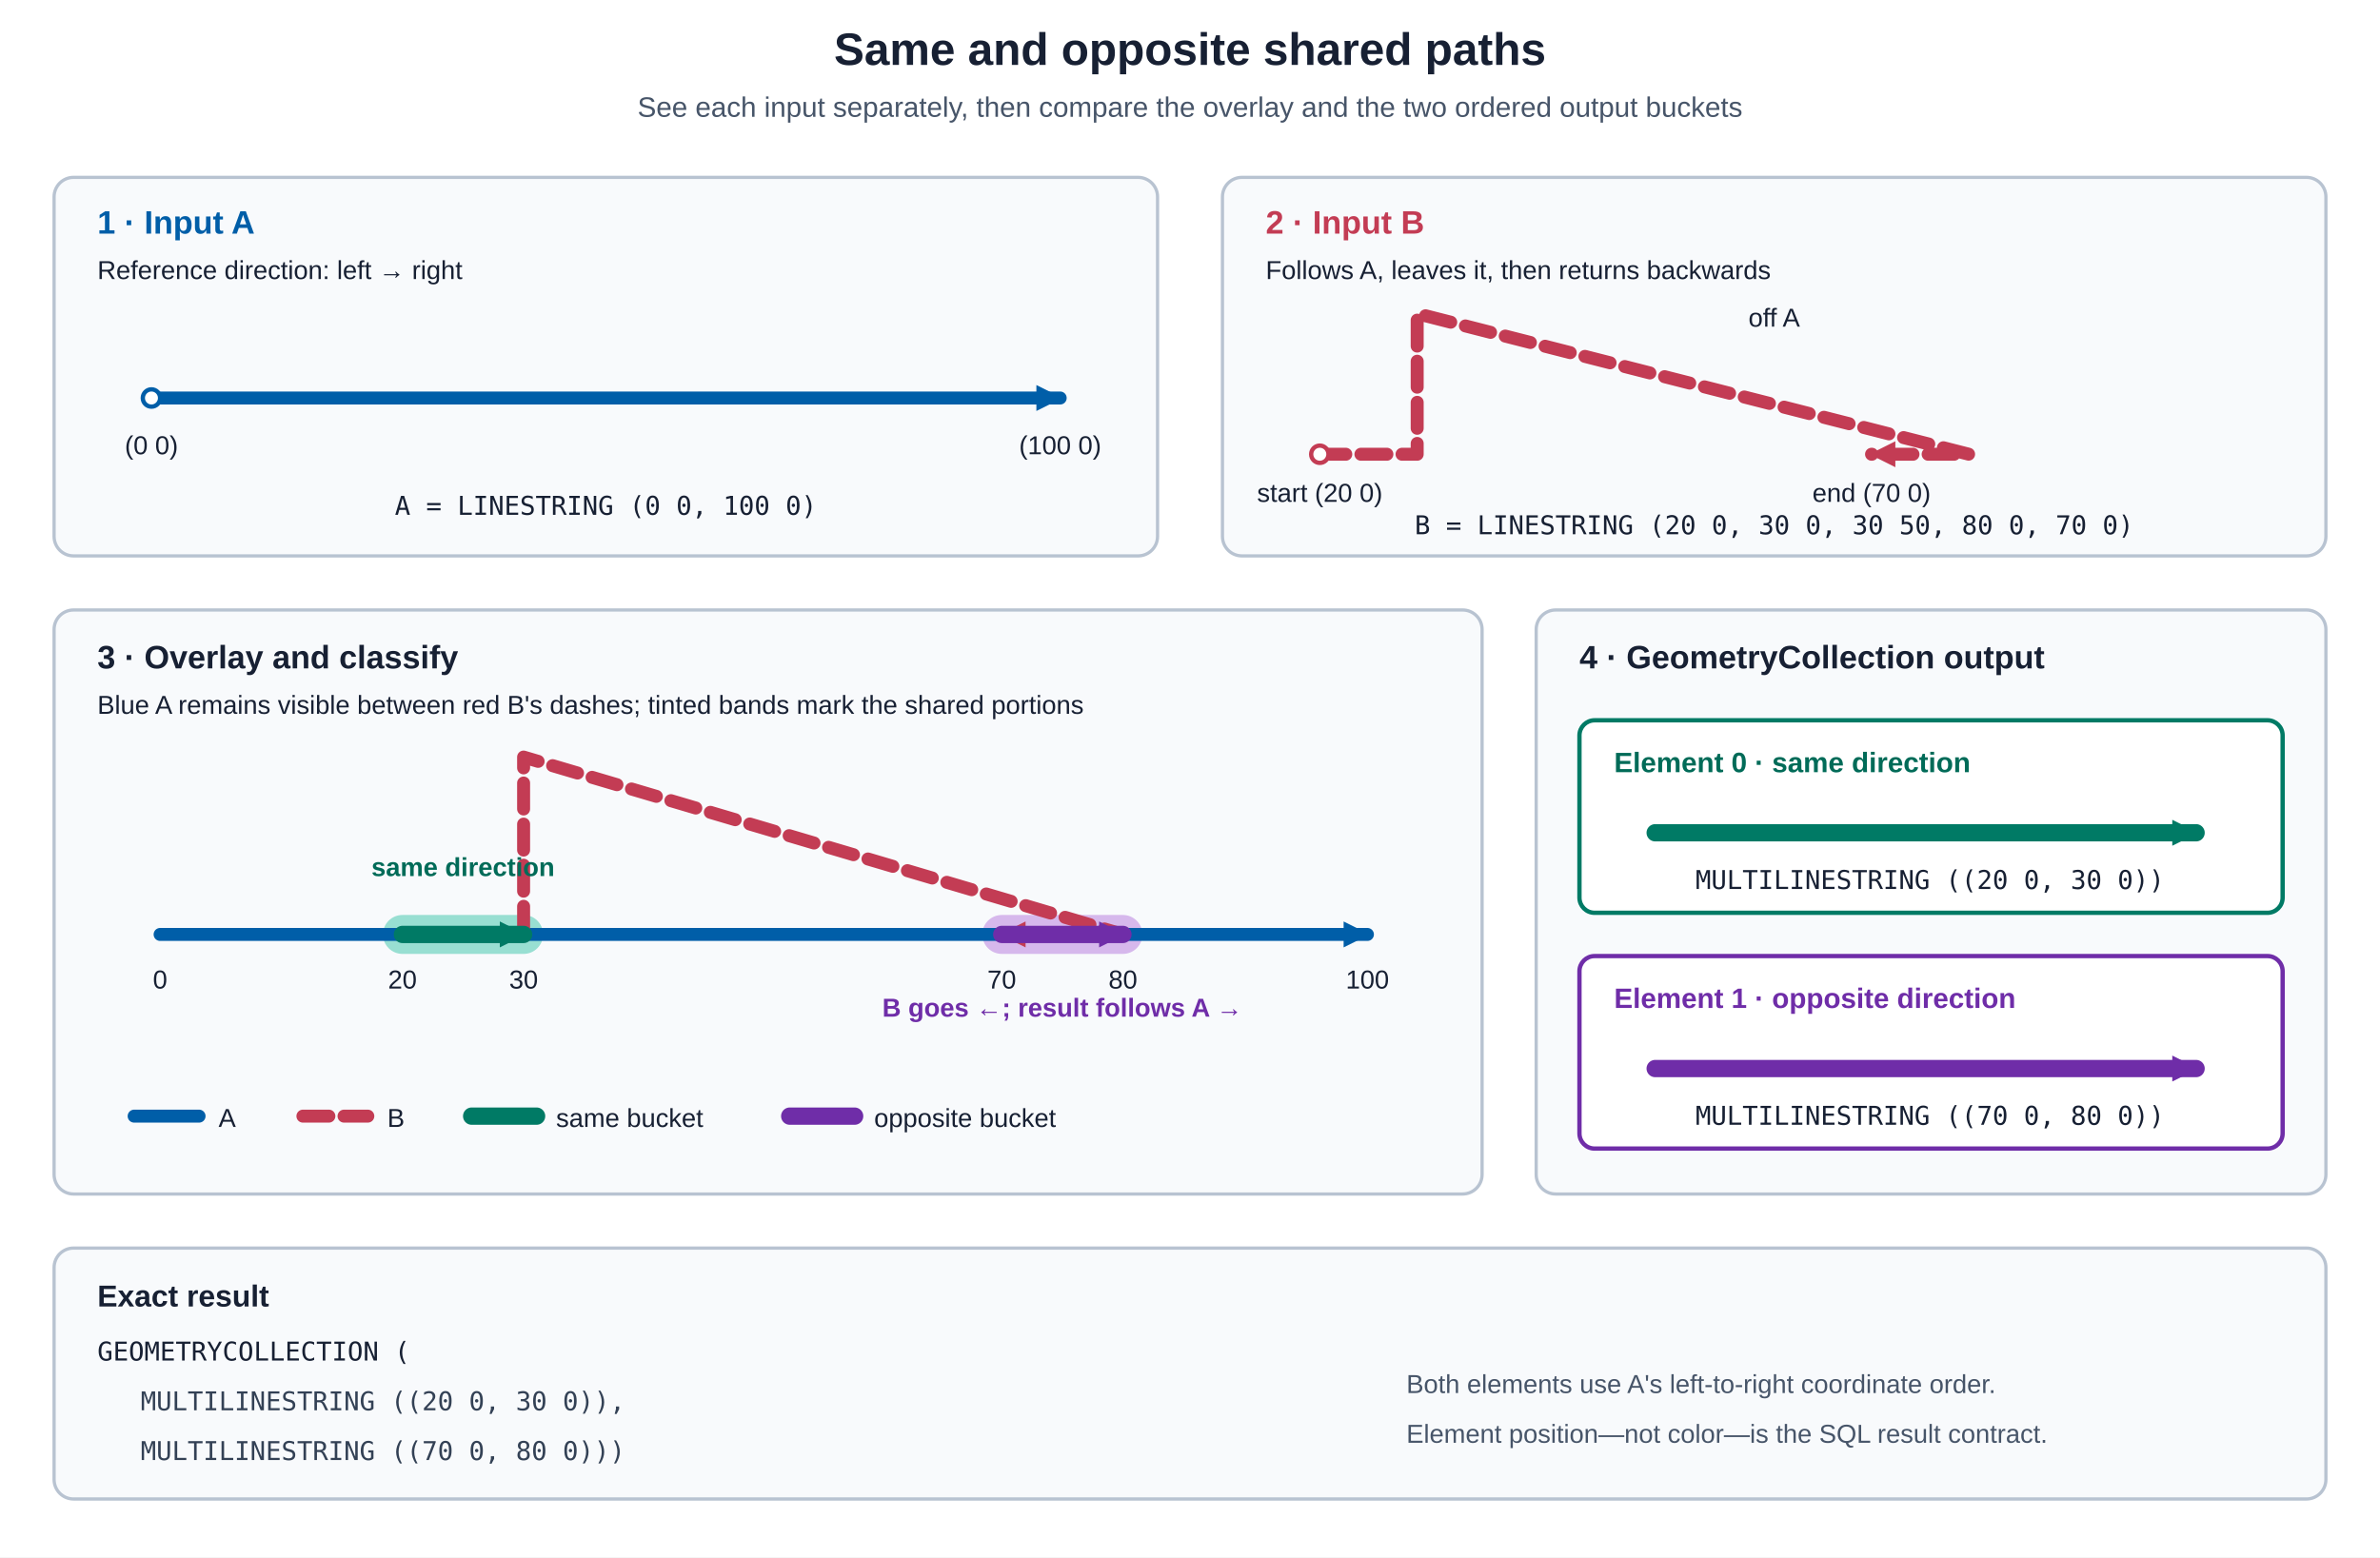
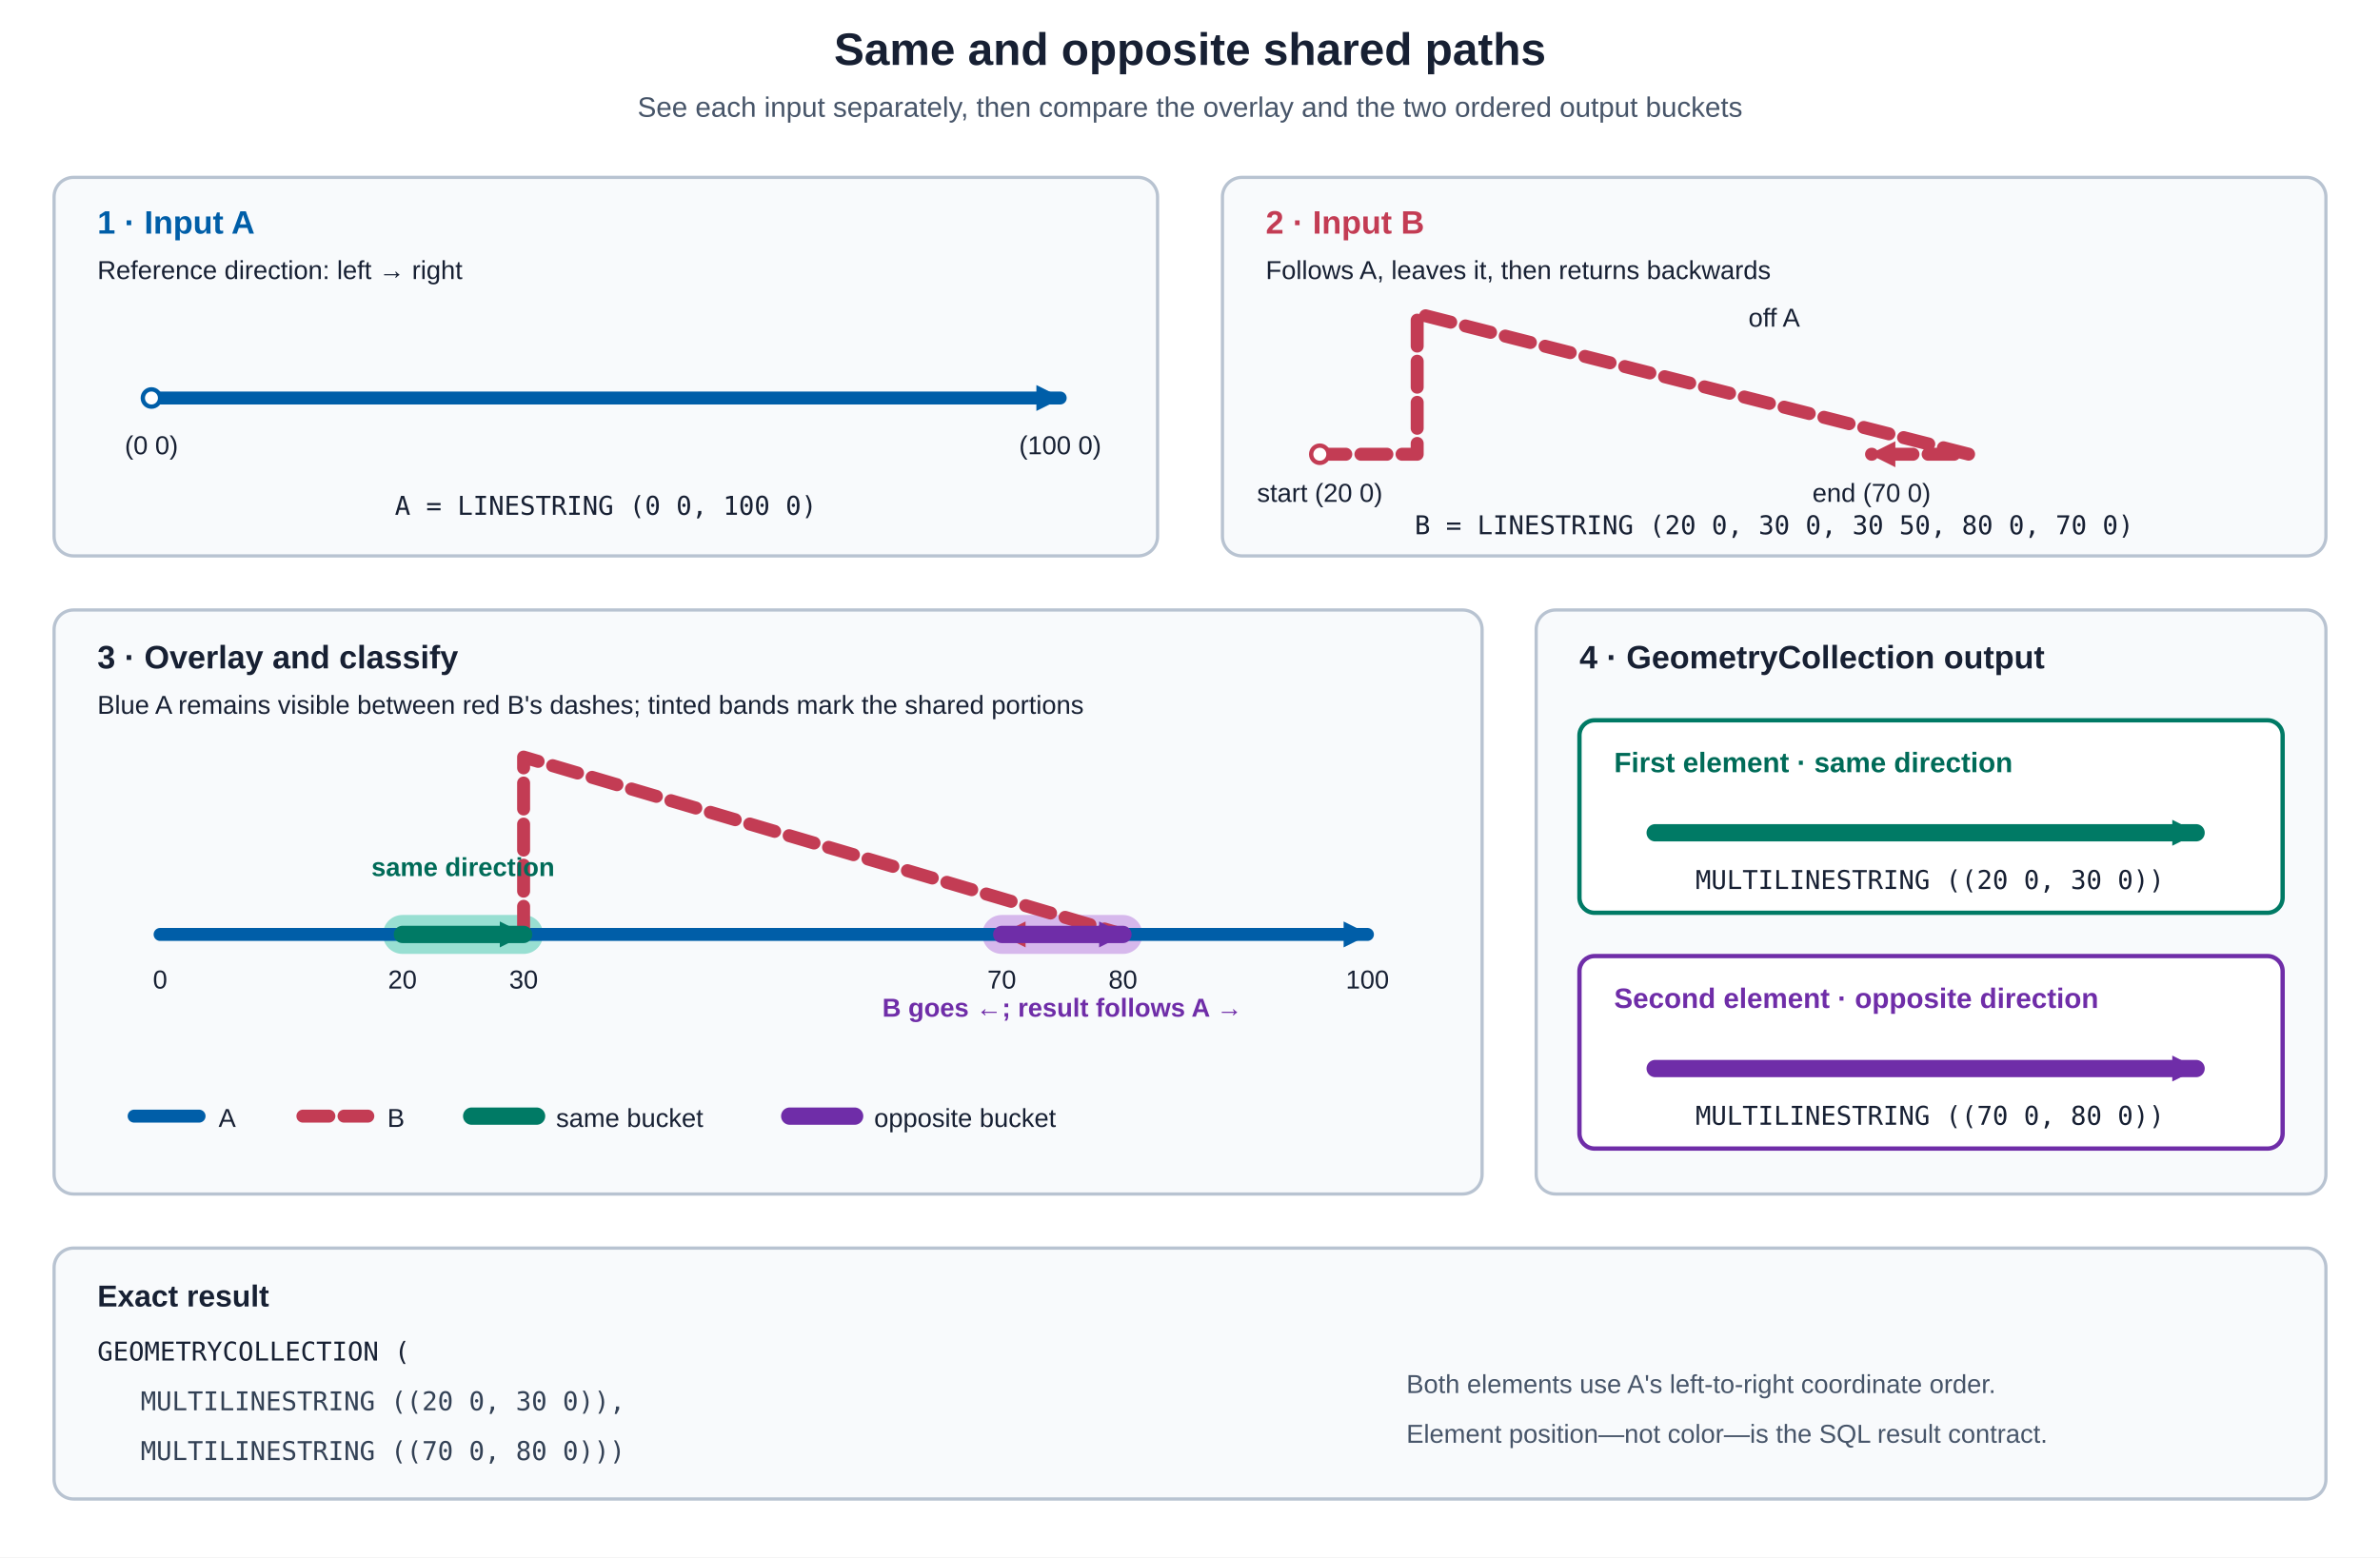
<svg xmlns="http://www.w3.org/2000/svg" viewBox="0 0 1100 720" width="1100" height="720" role="img" aria-labelledby="shared-paths-title shared-paths-description">
  <defs>
    <style>
      text { font-family: 'Segoe UI', Arial, Helvetica, sans-serif; }
      text:not([fill]) { fill: #172033; }
      .panel { fill: #f8fafc; stroke: #b8c3d1; stroke-width: 1.5; }
      .card { fill: #ffffff; stroke-width: 2; }
      .panel-title { font-size: 15px; font-weight: 700; }
      .caption { font-size: 12px; fill: #475569; }
      .wkt { font-family: ui-monospace, SFMono-Regular, Menlo, Consolas, monospace; font-size: 12px; fill: #334155; }
      .input-a { fill: none; stroke: #005ea8; stroke-width: 6; stroke-linecap: round; stroke-linejoin: round; }
      .input-b { fill: none; stroke: #c33c54; stroke-width: 6; stroke-linecap: round; stroke-linejoin: round; stroke-dasharray: 12 7; }
      .shared-same-halo { fill: none; stroke: #98dfd2; stroke-width: 18; stroke-linecap: round; }
      .shared-opposite-halo { fill: none; stroke: #d6b8ec; stroke-width: 18; stroke-linecap: round; }
      .same { fill: none; stroke: #007a65; stroke-width: 8; stroke-linecap: round; }
      .opposite { fill: none; stroke: #6f2da8; stroke-width: 8; stroke-linecap: round; }
    </style>
    <marker id="main-arrow-a" markerWidth="12" markerHeight="12" refX="11" refY="6" orient="auto" markerUnits="userSpaceOnUse">
      <path d="M0,0 L12,6 L0,12 Z" fill="#005ea8" />
    </marker>
    <marker id="main-arrow-b" markerWidth="12" markerHeight="12" refX="11" refY="6" orient="auto" markerUnits="userSpaceOnUse">
      <path d="M0,0 L12,6 L0,12 Z" fill="#c33c54" />
    </marker>
    <marker id="main-arrow-same" markerWidth="12" markerHeight="12" refX="11" refY="6" orient="auto" markerUnits="userSpaceOnUse">
      <path d="M0,0 L12,6 L0,12 Z" fill="#007a65" />
    </marker>
    <marker id="main-arrow-opposite" markerWidth="12" markerHeight="12" refX="11" refY="6" orient="auto" markerUnits="userSpaceOnUse">
      <path d="M0,0 L12,6 L0,12 Z" fill="#6f2da8" />
    </marker>
  </defs>
  <rect width="1100" height="720" fill="#ffffff" />
  <text x="550" y="30" text-anchor="middle" font-size="21" font-weight="700">Same and opposite shared paths</text>
  <text x="550" y="54" text-anchor="middle" font-size="13" fill="#475569">See each input separately, then compare the overlay and the two ordered output buckets</text>
  <rect x="25" y="82" width="510" height="175" rx="9" class="panel" />
  <text x="45" y="108" class="panel-title" fill="#005ea8">1 · Input A</text>
  <text x="45" y="129" class="caption">Reference direction: left → right</text>
  <path d="M70 184 L490 184" class="input-a" marker-end="url(#main-arrow-a)" />
  <circle cx="70" cy="184" r="4" fill="#ffffff" stroke="#005ea8" stroke-width="2" />
  <text x="70" y="210" text-anchor="middle" class="caption">(0 0)</text>
  <text x="490" y="210" text-anchor="middle" class="caption">(100 0)</text>
  <text x="280" y="238" text-anchor="middle" class="wkt">A = LINESTRING (0 0, 100 0)</text>
  <rect x="565" y="82" width="510" height="175" rx="9" class="panel" />
  <text x="585" y="108" class="panel-title" fill="#c33c54">2 · Input B</text>
  <text x="585" y="129" class="caption">Follows A, leaves it, then returns backwards</text>
  <path d="M610 210 L655 210 L655 145 L910 210 L865 210" class="input-b" marker-end="url(#main-arrow-b)" />
  <circle cx="610" cy="210" r="4" fill="#ffffff" stroke="#c33c54" stroke-width="2" />
  <text x="610" y="232" text-anchor="middle" class="caption">start (20 0)</text>
  <text x="865" y="232" text-anchor="middle" class="caption">end (70 0)</text>
  <text x="820" y="151" text-anchor="middle" class="caption">off A</text>
  <text x="820" y="247" text-anchor="middle" class="wkt">B = LINESTRING (20 0, 30 0, 30 50, 80 0, 70 0)</text>
  <rect x="25" y="282" width="660" height="270" rx="9" class="panel" />
  <text x="45" y="309" class="panel-title">3 · Overlay and classify</text>
  <text x="45" y="330" class="caption">Blue A remains visible between red B's dashes; tinted bands mark the shared portions</text>
  <path d="M186 432 L242 432" class="shared-same-halo" />
  <path d="M463 432 L519 432" class="shared-opposite-halo" />
  <path d="M74 432 L632 432" class="input-a" marker-end="url(#main-arrow-a)" />
  <path d="M186 432 L242 432 L242 350 L519 432 L463 432" class="input-b" marker-end="url(#main-arrow-b)" />
  <path d="M186 432 L242 432" class="same" marker-end="url(#main-arrow-same)" />
  <path d="M463 432 L519 432" class="opposite" marker-end="url(#main-arrow-opposite)" />
  <text x="214" y="405" text-anchor="middle" font-size="12" font-weight="700" fill="#006b58">same direction</text>
  <text x="491" y="470" text-anchor="middle" font-size="12" font-weight="700" fill="#6f2da8">B goes ←; result follows A →</text>
  <text x="74" y="457" text-anchor="middle" class="caption">0</text>
  <text x="186" y="457" text-anchor="middle" class="caption">20</text>
  <text x="242" y="457" text-anchor="middle" class="caption">30</text>
  <text x="463" y="457" text-anchor="middle" class="caption">70</text>
  <text x="519" y="457" text-anchor="middle" class="caption">80</text>
  <text x="632" y="457" text-anchor="middle" class="caption">100</text>
  <line x1="62" y1="516" x2="92" y2="516" class="input-a" />
  <text x="101" y="521" font-size="12">A</text>
  <line x1="140" y1="516" x2="170" y2="516" class="input-b" />
  <text x="179" y="521" font-size="12">B</text>
  <line x1="218" y1="516" x2="248" y2="516" class="same" />
  <text x="257" y="521" font-size="12">same bucket</text>
  <line x1="365" y1="516" x2="395" y2="516" class="opposite" />
  <text x="404" y="521" font-size="12">opposite bucket</text>
  <rect x="710" y="282" width="365" height="270" rx="9" class="panel" />
  <text x="730" y="309" class="panel-title">4 · GeometryCollection output</text>
  <rect x="730" y="333" width="325" height="89" rx="7" class="card" stroke="#007a65" />
-   <text x="746" y="357" font-size="13" font-weight="700" fill="#006b58">Element 0 · same direction</text>
+   <text x="746" y="357" font-size="13" font-weight="700" fill="#006b58">First element · same direction</text>
  <path d="M765 385 L1015 385" class="same" marker-end="url(#main-arrow-same)" />
  <text x="892" y="411" text-anchor="middle" class="wkt">MULTILINESTRING ((20 0, 30 0))</text>
  <rect x="730" y="442" width="325" height="89" rx="7" class="card" stroke="#6f2da8" />
-   <text x="746" y="466" font-size="13" font-weight="700" fill="#6f2da8">Element 1 · opposite direction</text>
+   <text x="746" y="466" font-size="13" font-weight="700" fill="#6f2da8">Second element · opposite direction</text>
  <path d="M765 494 L1015 494" class="opposite" marker-end="url(#main-arrow-opposite)" />
  <text x="892" y="520" text-anchor="middle" class="wkt">MULTILINESTRING ((70 0, 80 0))</text>
  <rect x="25" y="577" width="1050" height="116" rx="9" fill="#f8fafc" stroke="#b8c3d1" stroke-width="1.5" />
  <text x="45" y="604" font-size="14" font-weight="700">Exact result</text>
  <text x="45" y="629" class="wkt">GEOMETRYCOLLECTION (</text>
  <text x="65" y="652" class="wkt" fill="#006b58">MULTILINESTRING ((20 0, 30 0)),</text>
  <text x="65" y="675" class="wkt" fill="#6f2da8">MULTILINESTRING ((70 0, 80 0)))</text>
  <text x="650" y="644" font-size="12" fill="#475569">Both elements use A's left-to-right coordinate order.</text>
  <text x="650" y="667" font-size="12" fill="#475569">Element position—not color—is the SQL result contract.</text>
</svg>
